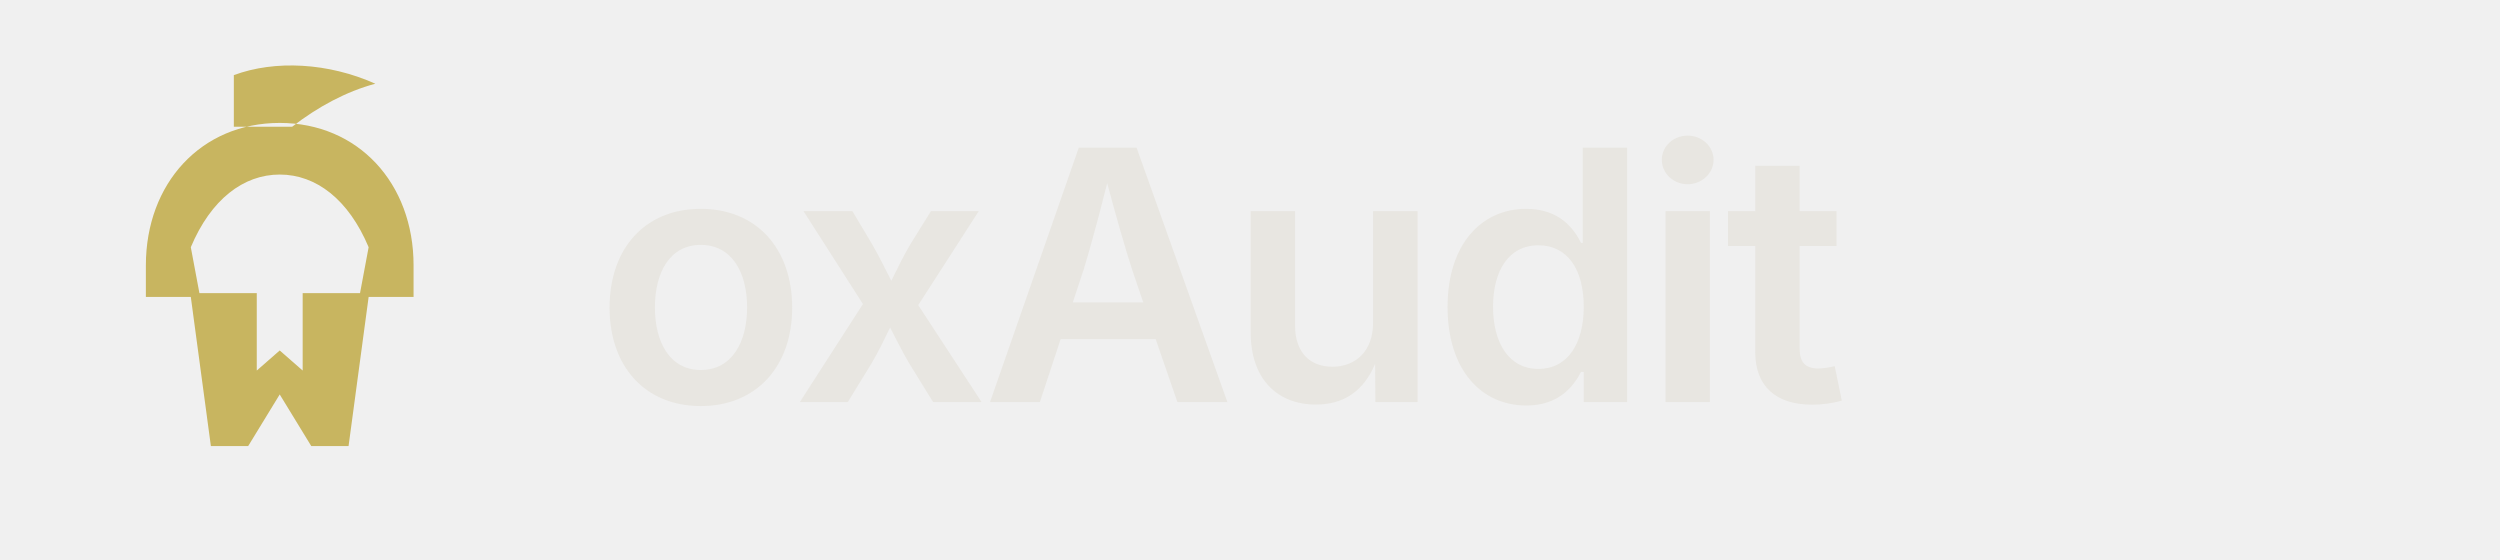
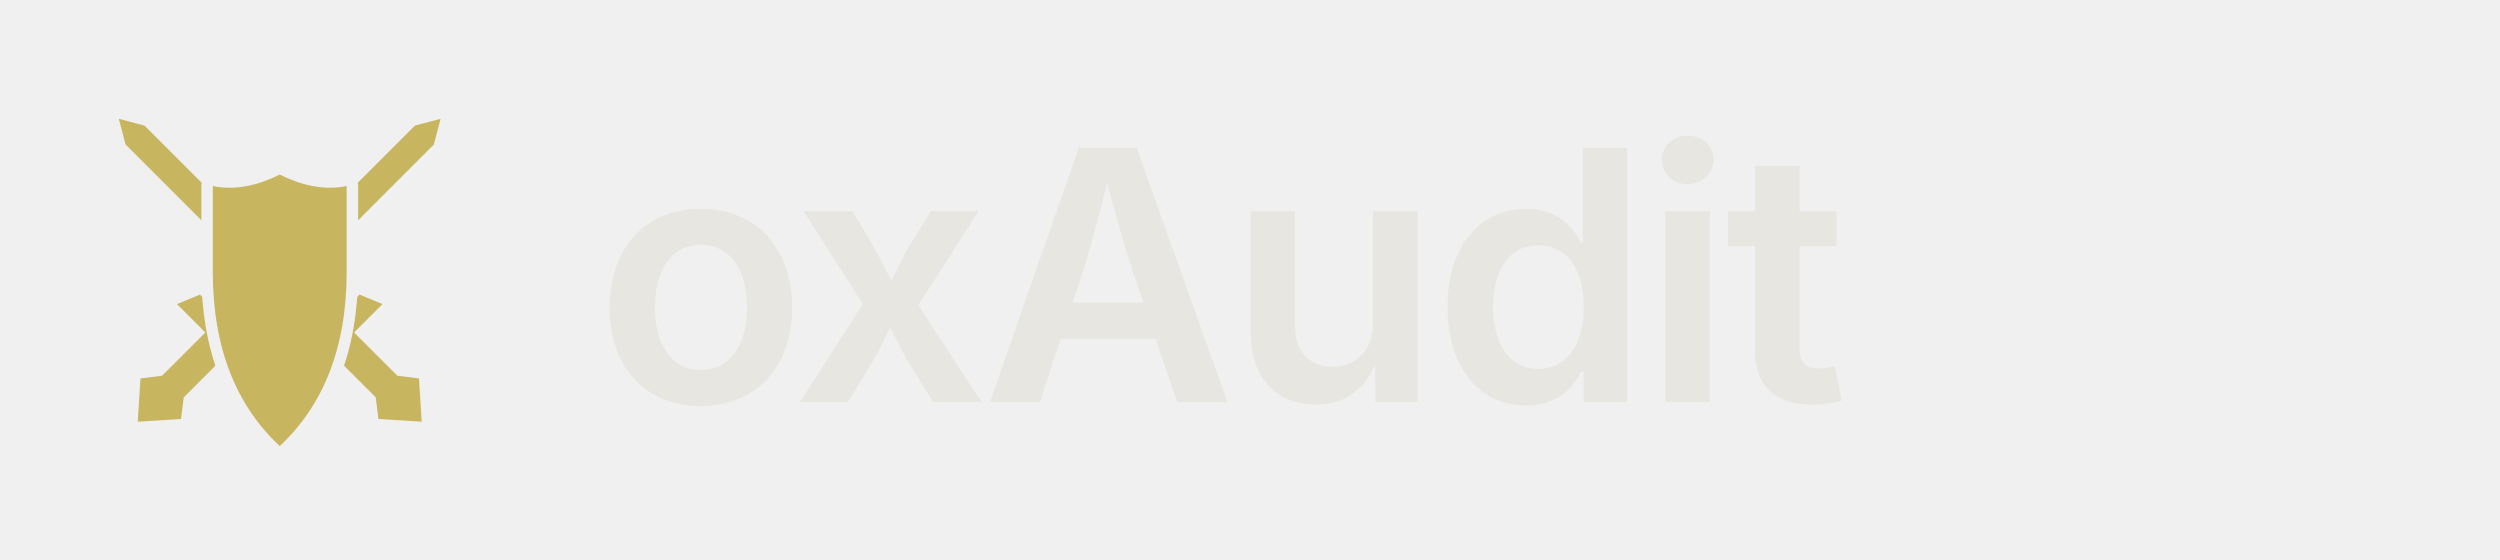
<svg xmlns="http://www.w3.org/2000/svg" viewBox="0 0 286 64" role="img" aria-labelledby="title description">
-   <path fill="#C8B560" fill-rule="evenodd" transform="translate(4 4) scale(0.109375)" d="     M 208 42     C 251 26 307 29 356 51     C 326 59 296 75 269 96     H 208     Z     M 256 92     C 174 92 116 155 116 241     V 274     H 163     L 184 430     H 223     L 256 376     L 289 430     H 328     L 349 274     H 396     V 241     C 396 155 338 92 256 92     Z     M 163 222     C 184 172 218 146 256 146     C 294 146 328 172 349 222     L 340 270     H 280     V 351     L 256 330     L 232 351     V 270     H 172     Z   " />
+   <defs>
+     <mask id="sword-clearance" maskUnits="userSpaceOnUse" x="0" y="0" width="512" height="512">
+       <rect width="512" height="512" fill="white" />
+       <path fill="black" stroke="black" stroke-width="24" stroke-linejoin="round" d="         M 256 146         C 278 157 302 163 326 158         V 248         C 326 328 301 388 256 430         C 211 388 186 328 186 248         V 158         C 210 163 234 157 256 146         Z       " />
+     </mask>
+   </defs>
+   <g fill="#C8B560" transform="translate(4 4) scale(0.109375)">
+     <g mask="url(#sword-clearance)">
+       <path data-brand-layer="sword-left" transform="rotate(-45 256 256)" d="       M 242 42       L 256 18       L 270 42       V 326       H 304       L 314 350       H 272       V 414       L 286 432       L 256 466       L 226 432       L 240 414       V 350       H 198       L 208 326       H 242       Z     " />
+       <path data-brand-layer="sword-right" transform="rotate(45 256 256)" d="       M 242 42       L 256 18       L 270 42       V 326       H 304       L 314 350       H 272       V 414       L 286 432       L 256 466       L 226 432       L 240 414       V 350       H 198       L 208 326       H 242       Z     " />
+     </g>
+     <path data-brand-layer="shield" d="       M 256 146       C 278 157 302 163 326 158       V 248       C 326 328 301 388 256 430       C 211 388 186 328 186 248       V 158       C 210 163 234 157 256 146       Z     " />
+   </g>
  <text x="68" y="46" fill="#E8E6E1" font-family="Inter, -apple-system, BlinkMacSystemFont, 'Segoe UI', sans-serif" font-size="40" font-weight="560" letter-spacing="-1">oxAudit</text>
</svg>
